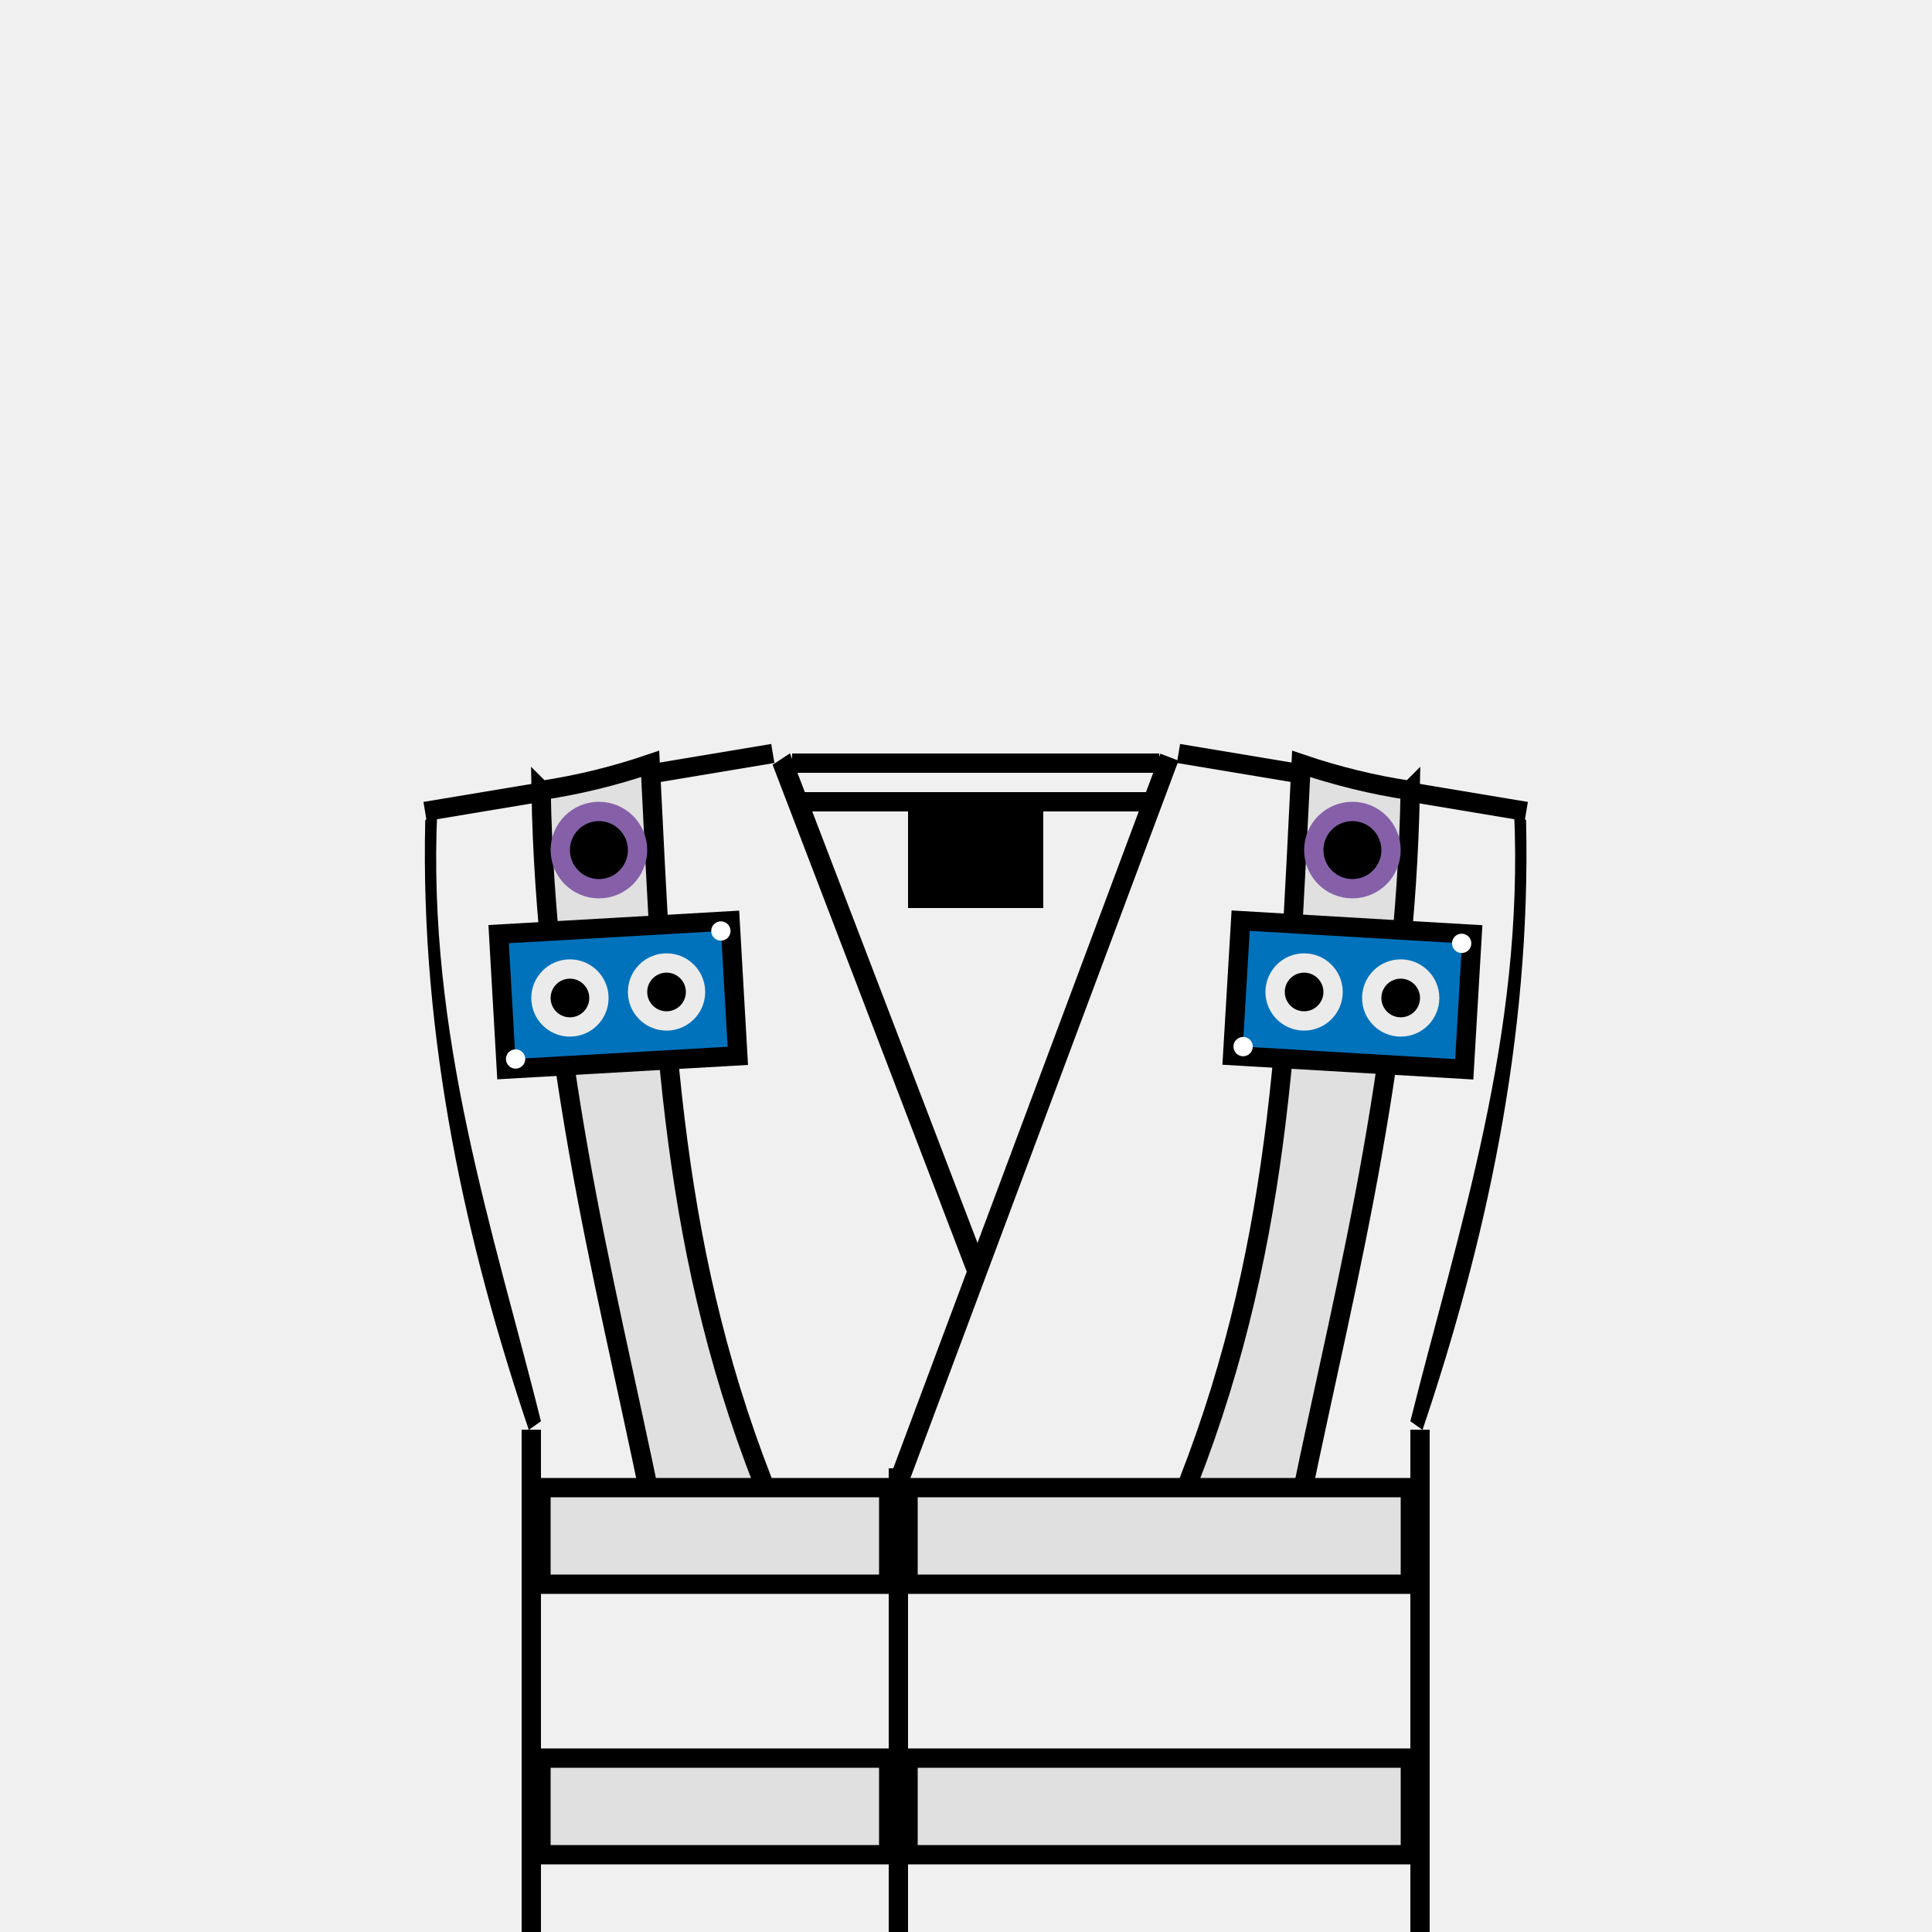
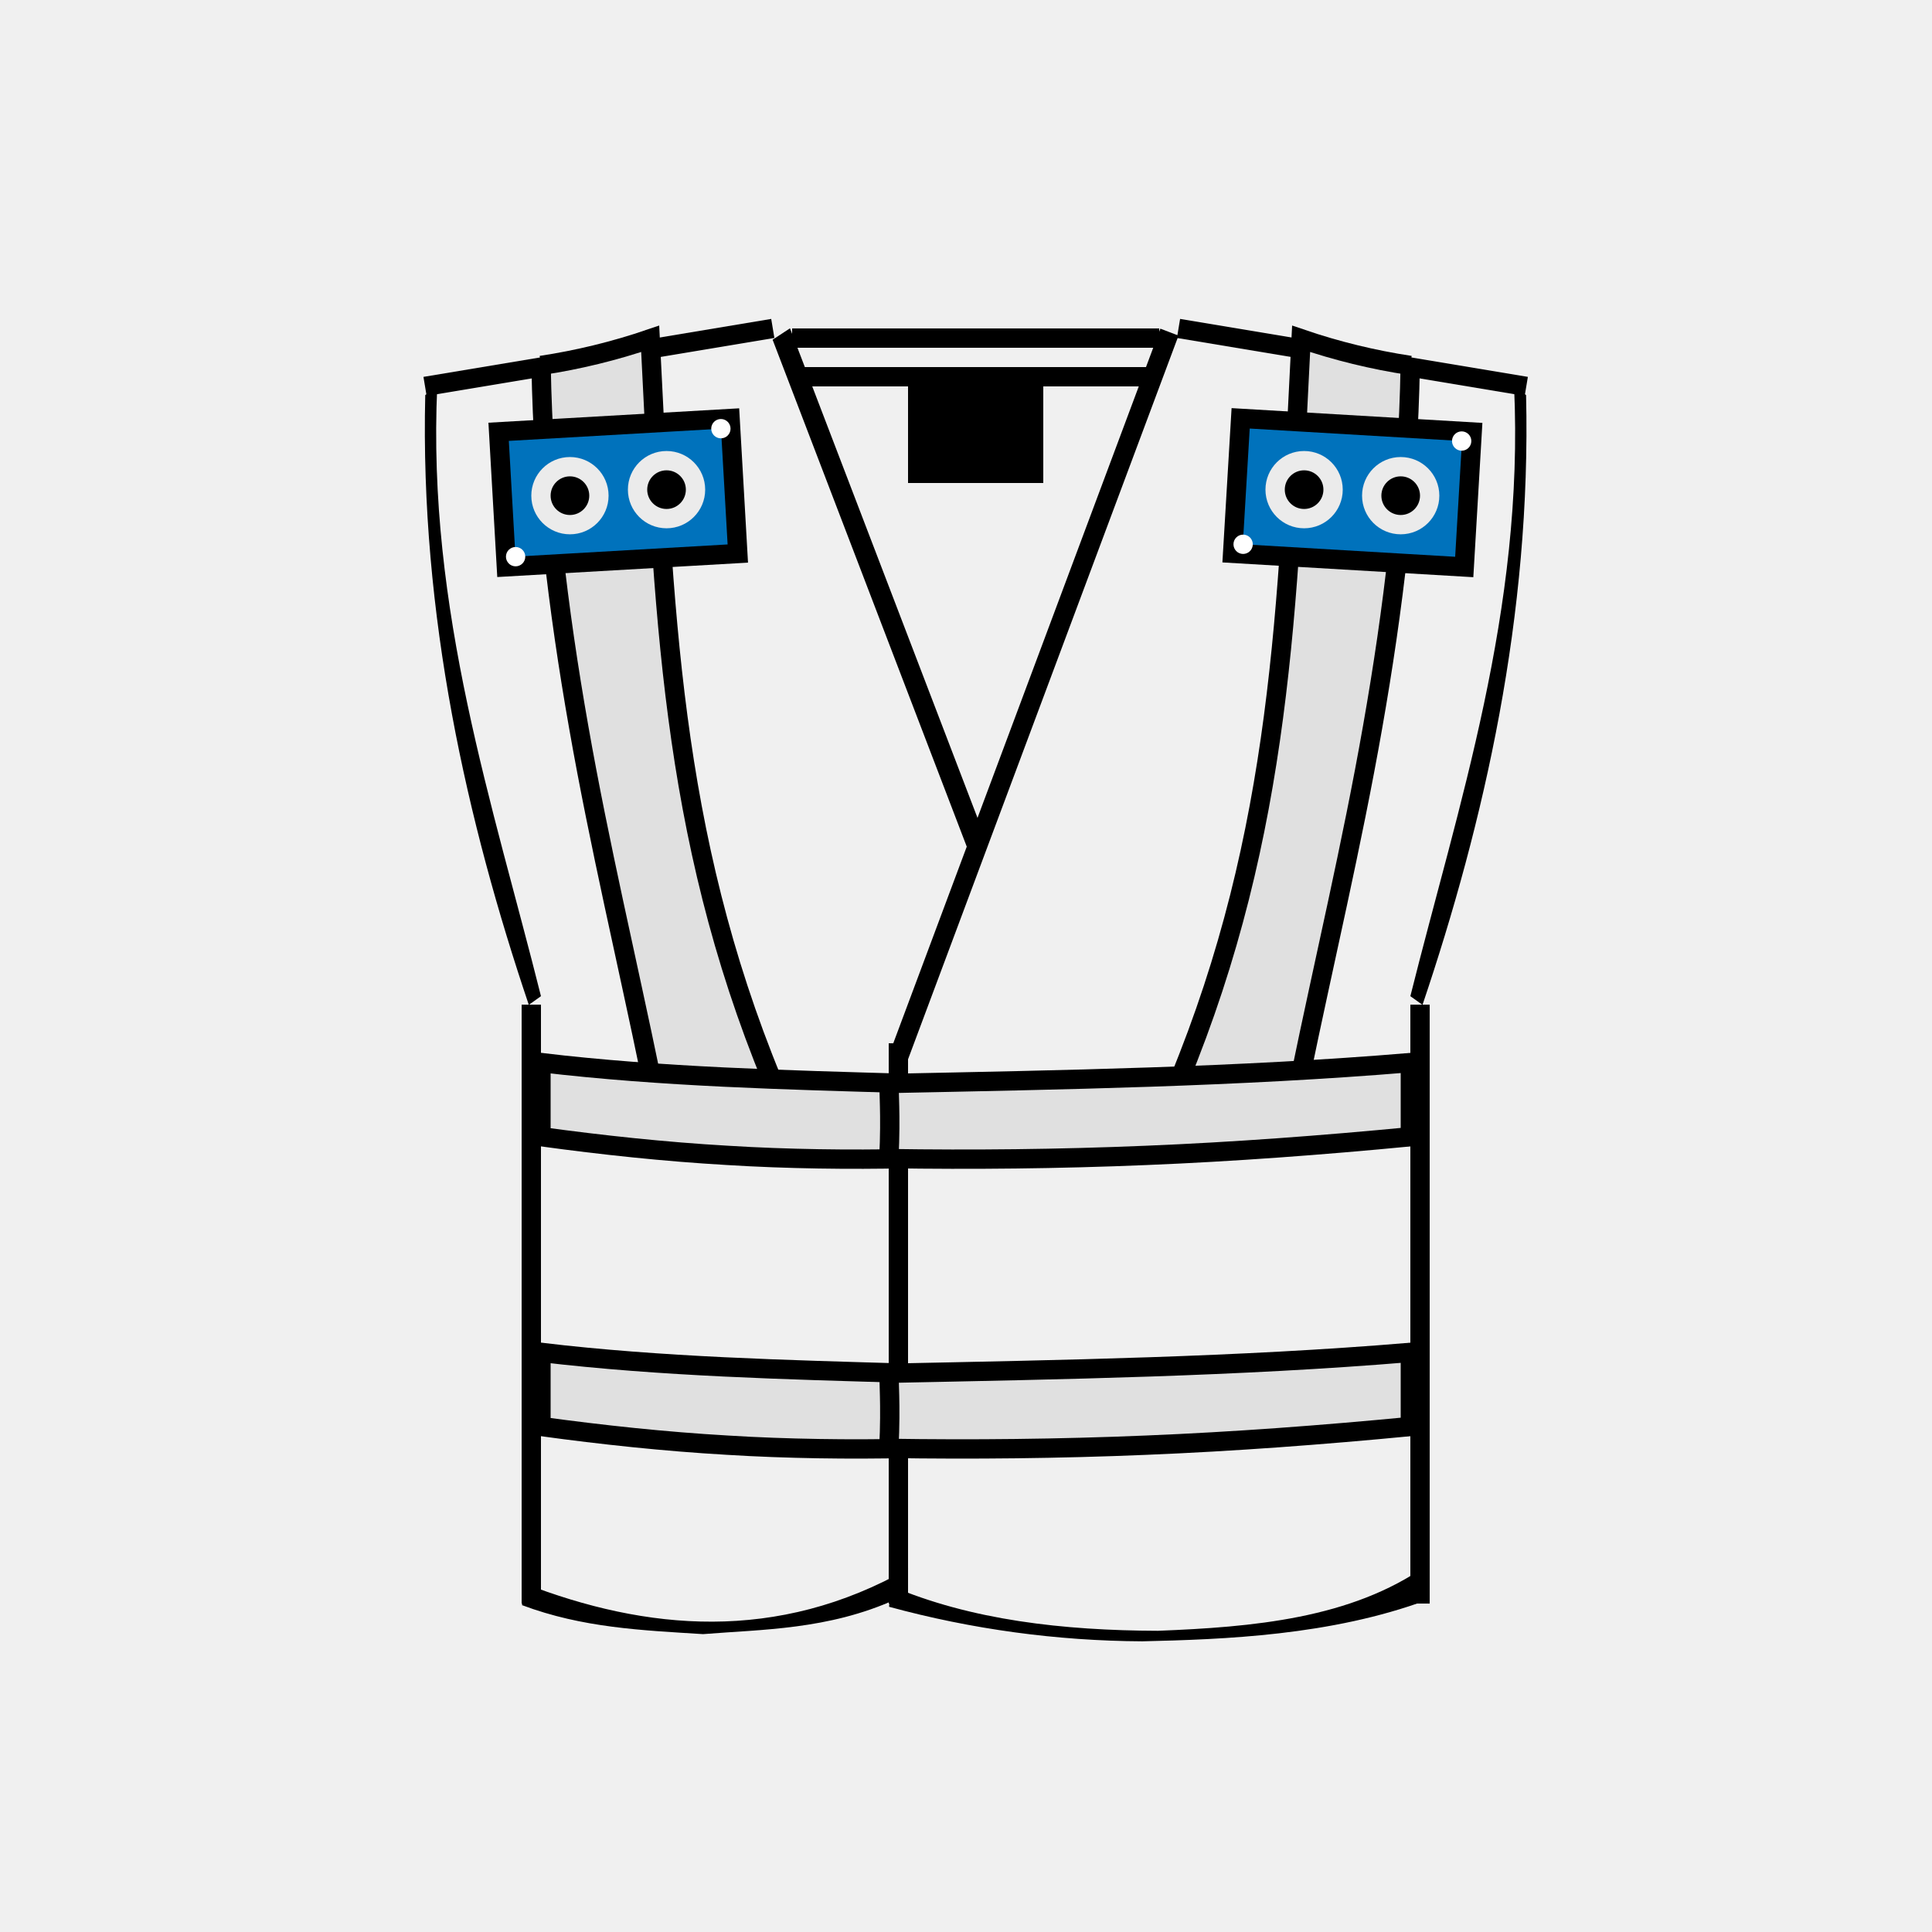
<svg xmlns="http://www.w3.org/2000/svg" width="100" height="100" viewBox="0 0 100 100">
  <defs>
    <style>
-       .cls-1, .cls-2, .cls-4 {
+       .cls-1, .cls-2, .cls-3 {
        fill-rule: evenodd;
      }

-       .cls-2, .cls-3 {
+       .cls-2 {
        fill: #e0e0e0;
      }

-       .cls-2, .cls-3, .cls-4 {
+       .cls-2, .cls-3 {
        stroke: #000;
      }

-       .cls-2, .cls-3, .cls-4, .cls-5, .cls-7 {
+       .cls-2, .cls-3, .cls-4 {
        stroke-width: 1px;
      }

-       .cls-4 {
+       .cls-3 {
        fill: #0072bc;
      }

-       .cls-5 {
+       .cls-4 {
        stroke: #ebebeb;
      }

-       .cls-6 {
+       .cls-5 {
        fill: #fff;
-       }
- 
-       .cls-7 {
-         stroke: #8560a8;
      }
    </style>
  </defs>
  <g id="Artboard_1" data-name="Artboard 1">
-     <path class="cls-1" d="M39.99,39.584l0.9-.591L51.01,65.416l-0.9.591Z" />
-     <path class="cls-1" d="M60.06,39.011L61,39.371,46.94,76.989,46,76.63Z" />
-     <path class="cls-1" d="M46,76h1v26H46V76Z" />
-     <path class="cls-1" d="M60.918,39.493l0.164-.986,18,3-0.164.986Z" />
-     <path id="Shape_4_copy" data-name="Shape 4 copy" class="cls-1" d="M40.082,39.493l-0.164-.986-18,3,0.164,0.986Z" />
-     <path class="cls-1" d="M41,40V39H60v1H41Z" />
-     <path id="Shape_5_copy" data-name="Shape 5 copy" class="cls-1" d="M41,42V41H60v1H41Z" />
-     <rect x="47" y="42" width="7" height="5" />
-     <path id="Shape_6_copy_2" data-name="Shape 6 copy 2" class="cls-1" d="M22.012,42.449c0.191-.141.4-0.291,0.62-0.446C22.094,53.594,25.543,63.729,28,73.562c-0.216.156-.426,0.305-0.629,0.449-3.194-9.467-5.633-20.157-5.36-31.561h0Z" />
-     <path id="Shape_6_copy_3" data-name="Shape 6 copy 3" class="cls-1" d="M78.988,42.449c-0.191-.141-0.4-0.291-0.62-0.446C78.906,53.594,75.457,63.729,73,73.562c0.215,0.156.426,0.305,0.629,0.449,3.194-9.467,5.633-20.157,5.36-31.561h0Z" />
-     <path class="cls-1" d="M27,74h1v26H27V74Z" />
-     <path id="Shape_6_copy" data-name="Shape 6 copy" class="cls-1" d="M73,74h1v26H73V74Z" />
-     <path class="cls-2" d="M28.008,40.916a32.55,32.55,0,0,0,5.646-1.378c0.707,13.912,1.005,25.5,6.331,38.419-2.084.008-3.242-.009-4.1,0-0.838,0-1.308.02-1.608,0.032-0.142.007-.248,0.011-0.329,0.009a0.485,0.485,0,0,1-.171-0.026,0.185,0.185,0,0,1-.075-0.209c-1.228-5.969-2.677-12.024-3.748-18.131-0.539-3.054-.992-6.118-1.33-9.222q-0.253-2.328-.414-4.7-0.079-1.185-.131-2.383t-0.072-2.412h0Z" />
-     <path id="Rectangle_4_copy" data-name="Rectangle 4 copy" class="cls-2" d="M72.992,40.916a32.55,32.55,0,0,1-5.646-1.378c-0.707,13.912-1,25.5-6.331,38.419,2.084,0.008,3.241-.009,4.1,0,0.838,0,1.308.02,1.608,0.032,0.141,0.007.248,0.011,0.329,0.009a0.485,0.485,0,0,0,.171-0.026,0.185,0.185,0,0,0,.075-0.209c1.228-5.969,2.677-12.024,3.748-18.131,0.539-3.054.992-6.118,1.33-9.222q0.254-2.328.414-4.7,0.079-1.185.131-2.383t0.072-2.412h0Z" />
-     <rect class="cls-3" x="28" y="77" width="18" height="5" />
-     <rect id="Rectangle_3_copy_2" data-name="Rectangle 3 copy 2" class="cls-3" x="28" y="91" width="18" height="5" />
-     <rect id="Rectangle_3_copy" data-name="Rectangle 3 copy" class="cls-3" x="47" y="77" width="26" height="5" />
-     <rect id="Rectangle_3_copy_3" data-name="Rectangle 3 copy 3" class="cls-3" x="47" y="91" width="26" height="5" />
+     <path class="cls-1" d="M39.99,17.584l0.9-.591L51.01,43.416l-0.9.591Z" />
+     <path class="cls-1" d="M60.06,17.011L61,17.371,46.94,54.989,46,54.629Z" />
+     <path class="cls-1" d="M46,54h1V83H46V54Z" />
+     <path class="cls-1" d="M60.918,17.493l0.164-.986,18,3-0.164.986Z" />
+     <path id="Shape_4_copy" data-name="Shape 4 copy" class="cls-1" d="M40.082,17.493l-0.164-.986-18,3,0.164,0.986Z" />
+     <path class="cls-1" d="M41,18V17H60v1H41Z" />
+     <path id="Shape_5_copy" data-name="Shape 5 copy" class="cls-1" d="M41,20V19H60v1H41Z" />
+     <rect x="47" y="20" width="7" height="5" />
+     <path id="Shape_6_copy_2" data-name="Shape 6 copy 2" class="cls-1" d="M22.012,20.449c0.191-.141.4-0.291,0.62-0.446C22.094,31.594,25.543,41.729,28,51.562c-0.216.156-.426,0.305-0.629,0.449-3.194-9.467-5.633-20.157-5.36-31.561h0Z" />
+     <path id="Shape_6_copy_3" data-name="Shape 6 copy 3" class="cls-1" d="M78.988,20.449c-0.191-.141-0.4-0.291-0.62-0.446C78.906,31.594,75.457,41.729,73,51.562c0.215,0.156.426,0.305,0.629,0.449,3.194-9.467,5.633-20.157,5.36-31.561h0Z" />
+     <path class="cls-1" d="M27,52h1V83H27V52Z" />
+     <path id="Shape_6_copy" data-name="Shape 6 copy" class="cls-1" d="M73,52h1V83H73V52Z" />
+     <path class="cls-2" d="M28.008,18.916a32.55,32.55,0,0,0,5.646-1.379c0.707,13.912,1.005,25.5,6.331,38.419-2.084.008-3.242-.009-4.1,0-0.838,0-1.308.02-1.608,0.032-0.142.007-.248,0.011-0.329,0.009a0.485,0.485,0,0,1-.171-0.026,0.185,0.185,0,0,1-.075-0.209c-1.228-5.97-2.677-12.024-3.748-18.131-0.539-3.054-.992-6.118-1.33-9.222q-0.253-2.328-.414-4.7-0.079-1.185-.131-2.383t-0.072-2.412h0Z" />
+     <path id="Rectangle_4_copy" data-name="Rectangle 4 copy" class="cls-2" d="M72.992,18.916a32.547,32.547,0,0,1-5.646-1.379c-0.707,13.912-1,25.5-6.331,38.419,2.084,0.008,3.241-.009,4.1,0,0.838,0,1.308.02,1.608,0.032,0.141,0.007.248,0.011,0.329,0.009a0.484,0.484,0,0,0,.171-0.026,0.185,0.185,0,0,0,.075-0.209c1.228-5.97,2.677-12.024,3.748-18.131,0.539-3.054.992-6.118,1.33-9.222q0.254-2.328.414-4.7,0.079-1.185.131-2.383t0.072-2.412h0Z" />
+     <path class="cls-2" d="M28,55c6.275,0.745,12.657.894,18.965,1.079,0.04,0.4-.062,1.464.02,3.89-1.511.033-3.053,0.039-4.618,0.013S39.217,59.9,37.619,59.8c-3.2-.185-6.43-0.53-9.619-0.966V55h0Z" />
+     <path id="Rectangle_6_copy_2" data-name="Rectangle 6 copy 2" class="cls-2" d="M28,70c6.275,0.745,12.657.894,18.965,1.079,0.04,0.4-.062,1.464.02,3.889-1.511.033-3.053,0.039-4.618,0.013S39.217,74.9,37.619,74.8c-3.2-.185-6.43-0.53-9.619-0.966V70h0Z" />
+     <path id="Rectangle_6_copy" data-name="Rectangle 6 copy" class="cls-2" d="M73,55c-8.92.745-17.995,0.894-26.963,1.079-0.057.4,0.087,1.464-.029,3.89,2.148,0.033,4.34.039,6.565,0.013s4.48-.084,6.751-0.179c4.544-.185,9.142-0.53,13.676-0.966V55h0Z" />
+     <path id="Rectangle_6_copy_3" data-name="Rectangle 6 copy 3" class="cls-2" d="M73,70c-8.92.745-17.995,0.894-26.963,1.079-0.057.4,0.087,1.464-.029,3.889,2.148,0.033,4.34.039,6.565,0.013s4.48-.084,6.751-0.179c4.544-.185,9.142-0.53,13.676-0.966V70h0Z" />
    <g id="US_Sensor" data-name="US Sensor">
-       <path class="cls-4" d="M25.809,48.35l11.98-.688,0.4,6.988-11.98.688Z" />
-       <circle class="cls-5" cx="29.5" cy="51.656" r="1.5" />
-       <circle id="Ellipse_1_copy" data-name="Ellipse 1 copy" class="cls-5" cx="34.5" cy="51.344" r="1.5" />
-       <circle class="cls-6" cx="37.313" cy="48.188" r="0.5" />
-       <circle id="Ellipse_2_copy" data-name="Ellipse 2 copy" class="cls-6" cx="26.688" cy="54.813" r="0.5" />
+       <path class="cls-3" d="M25.809,22.35l11.98-.688,0.4,6.989-11.98.688Z" />
+       <circle class="cls-4" cx="29.5" cy="25.656" r="1.5" />
+       <circle id="Ellipse_1_copy" data-name="Ellipse 1 copy" class="cls-4" cx="34.5" cy="25.344" r="1.5" />
+       <circle class="cls-5" cx="37.313" cy="22.188" r="0.5" />
+       <circle id="Ellipse_2_copy" data-name="Ellipse 2 copy" class="cls-5" cx="26.688" cy="28.813" r="0.5" />
    </g>
    <g id="US_Sensor_copy" data-name="US Sensor copy">
-       <path class="cls-4" d="M64.216,47.653L76.2,48.359l-0.411,6.988L63.8,54.641Z" />
-       <circle class="cls-5" cx="67.5" cy="51.344" r="1.5" />
-       <circle id="Ellipse_1_copy-2" data-name="Ellipse 1 copy" class="cls-5" cx="72.5" cy="51.656" r="1.5" />
-       <circle class="cls-6" cx="75.656" cy="48.828" r="0.5" />
-       <circle id="Ellipse_2_copy-2" data-name="Ellipse 2 copy" class="cls-6" cx="64.344" cy="54.172" r="0.5" />
+       <path class="cls-3" d="M64.216,21.653L76.2,22.359l-0.411,6.988L63.8,28.641Z" />
+       <circle class="cls-4" cx="67.5" cy="25.344" r="1.5" />
+       <circle id="Ellipse_1_copy-2" data-name="Ellipse 1 copy" class="cls-4" cx="72.5" cy="25.656" r="1.5" />
+       <circle class="cls-5" cx="75.656" cy="22.828" r="0.5" />
+       <circle id="Ellipse_2_copy-2" data-name="Ellipse 2 copy" class="cls-5" cx="64.344" cy="28.172" r="0.5" />
    </g>
-     <circle class="cls-7" cx="31" cy="44" r="2" />
-     <circle id="Ellipse_3_copy" data-name="Ellipse 3 copy" class="cls-7" cx="70" cy="44" r="2" />
+     <path class="cls-1" d="M27.02,83.081a9.141,9.141,0,0,1,.118-1.124c6.3,2.445,13.083,3.089,19.869-.762-0.1.213-.181,0.426-0.249,0.6s-0.124.32-.172,0.444-0.088.222-.124,0.308l-0.051.123-0.024.057-0.023.055c-3.5,1.58-6.91,1.552-9.975,1.8-3.162-.2-6.219-0.319-9.369-1.5h0Z" />
+     <path id="Shape_7_copy_2" data-name="Shape 7 copy 2" class="cls-1" d="M46.02,83.167a9.759,9.759,0,0,1,.093-1.081c4.137,1.77,8.918,2.309,13.817,2.324,4.875-.192,10.02-0.62,13.935-3.4,0.05,0.364.1,0.658,0.113,0.867a2.824,2.824,0,0,1,0,.473,1.626,1.626,0,0,1-.047.273c-0.01.037-.02,0.07-0.03,0.1l-0.016.046-0.017.045c-4.989,1.846-10.521,2.042-14.741,2.14A50.8,50.8,0,0,1,46.02,83.167h0Z" />
  </g>
</svg>
